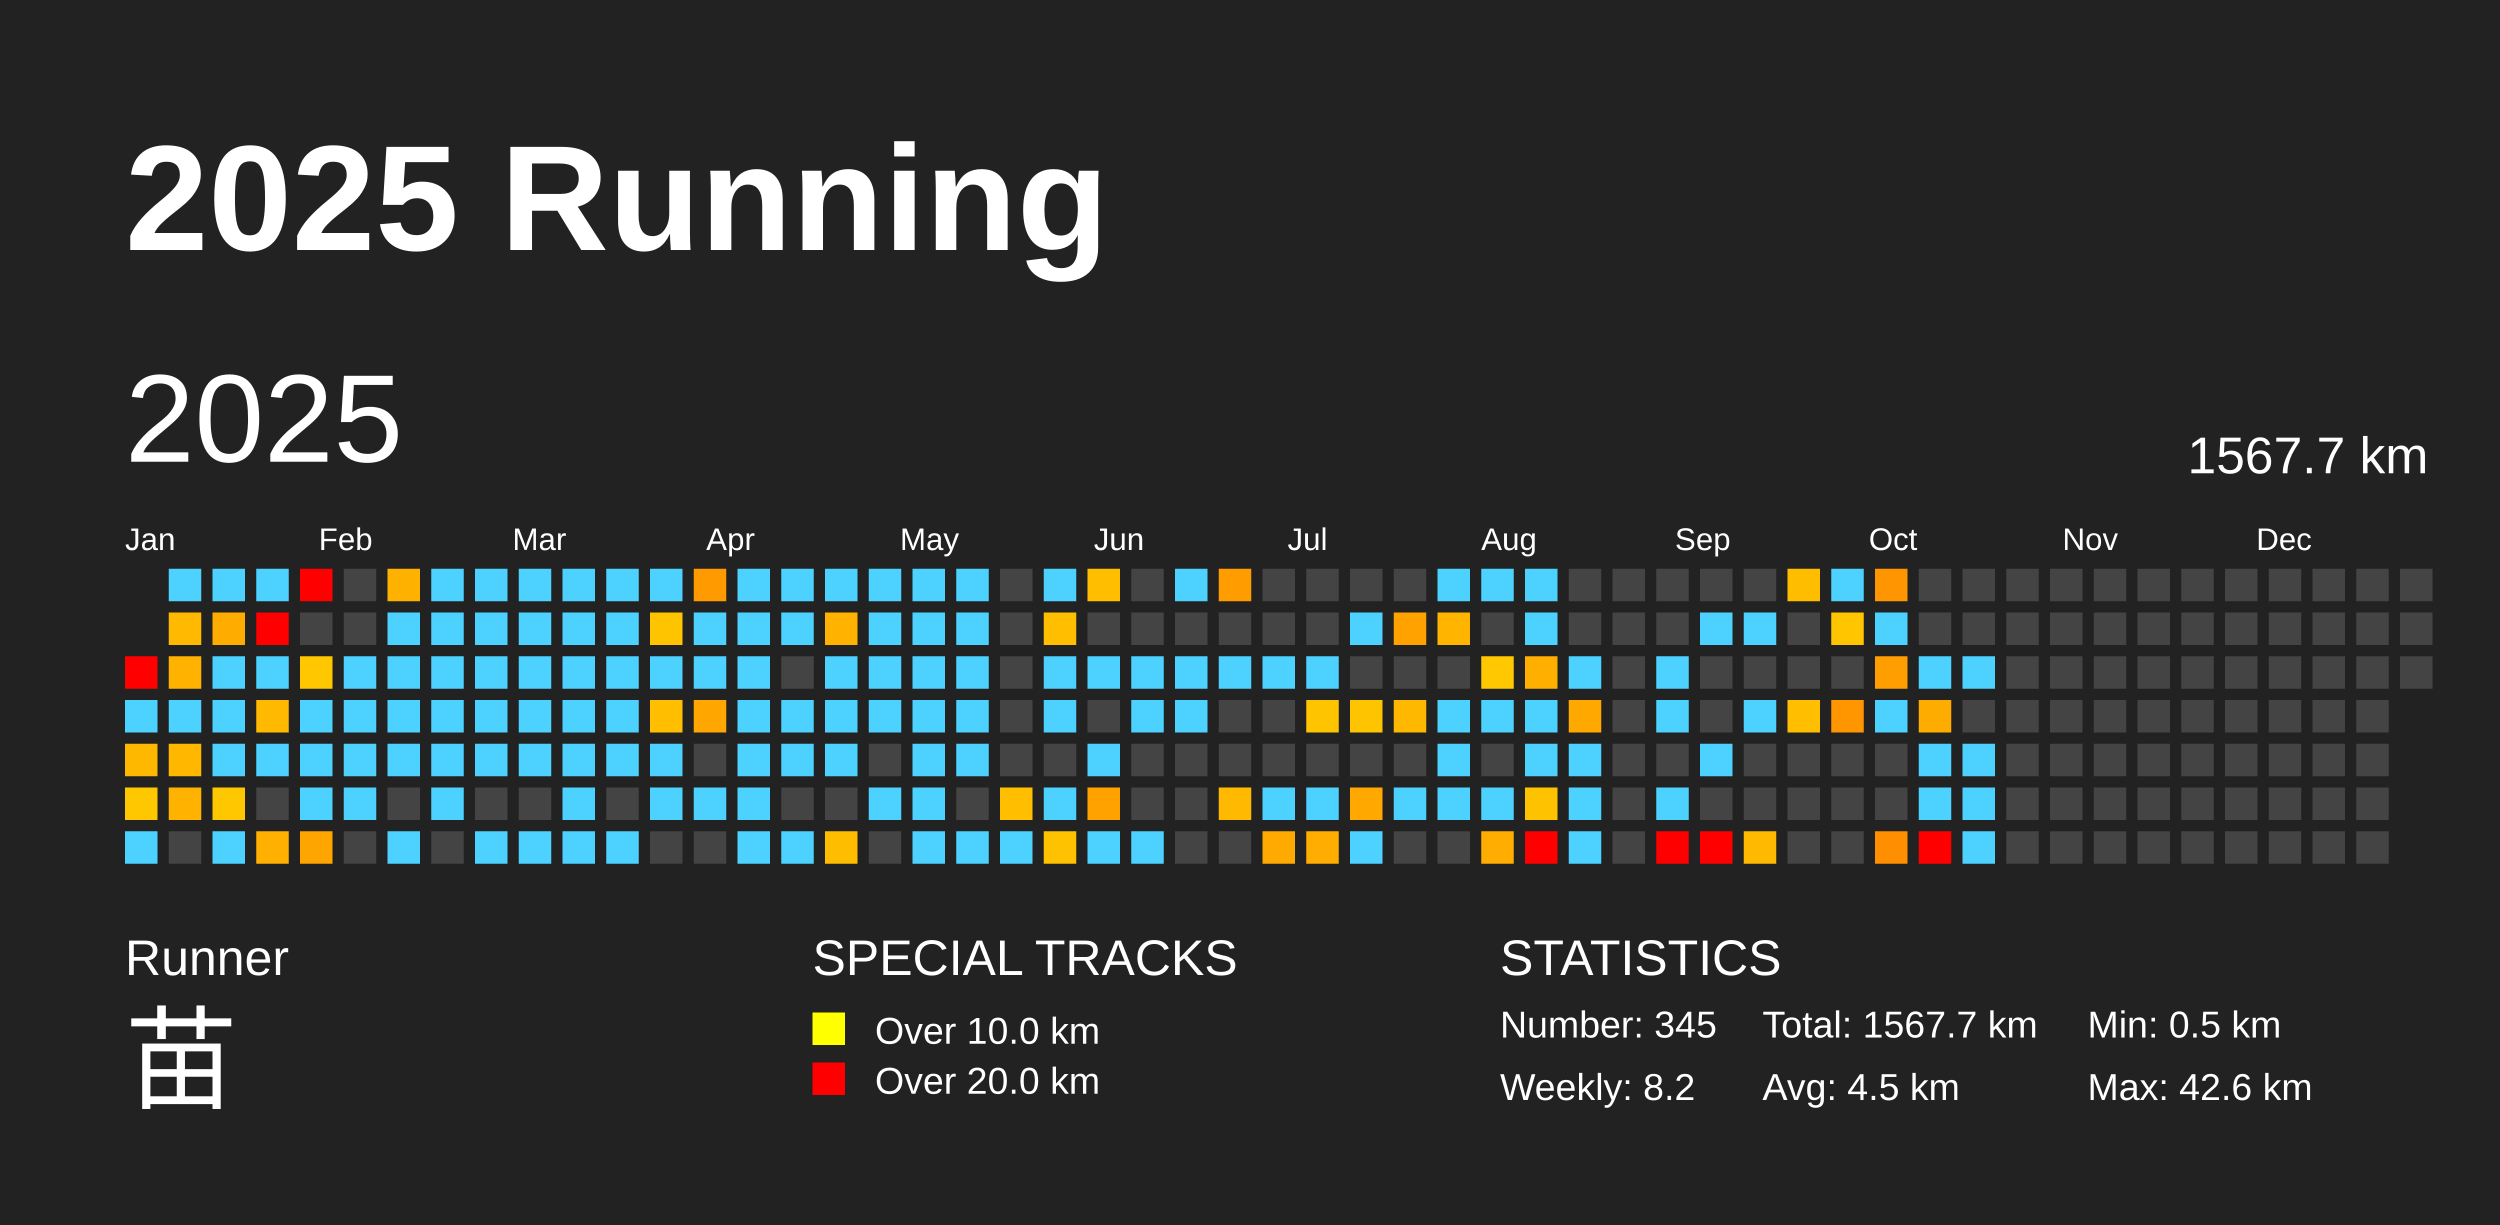
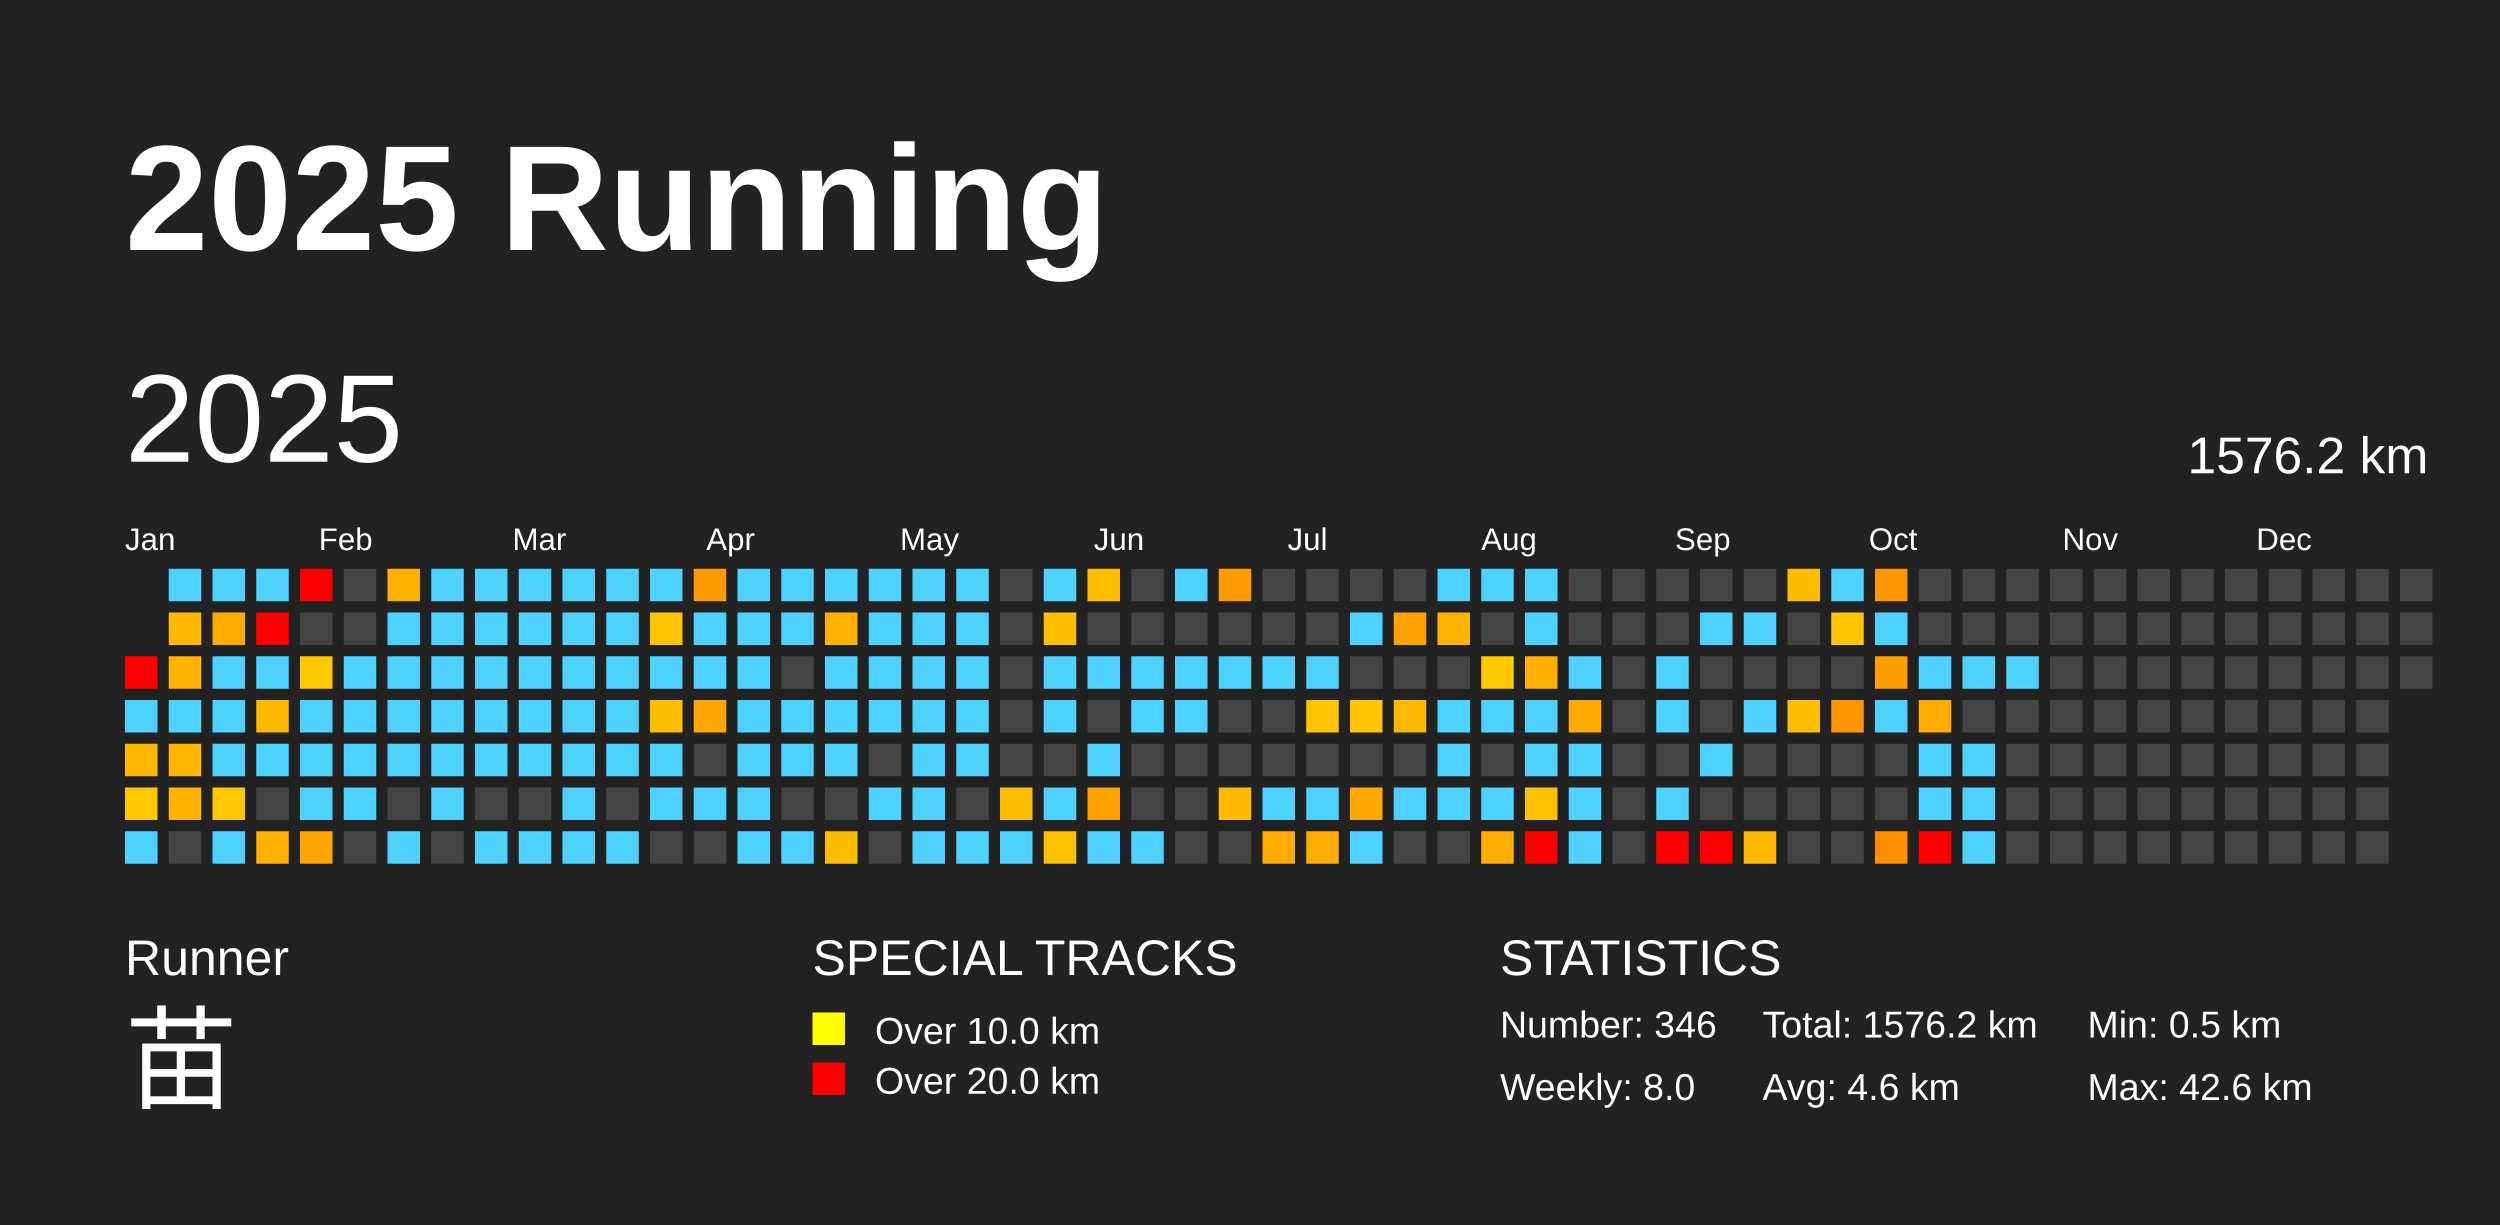
<svg xmlns="http://www.w3.org/2000/svg" baseProfile="full" height="98mm" version="1.1" viewBox="0,0,200,98" width="200mm">
  <defs />
  <rect fill="#222222" height="98" width="200" x="0" y="0" />
  <text fill="#FFFFFF" style="font-size:12px; font-family:Arial; font-weight:bold;" x="10" y="20">2025 Running</text>
  <text fill="#FFFFFF" style="font-size:4px; font-family:Arial" x="10" y="78">Runner</text>
  <text fill="#FFFFFF" style="font-size:9px; font-family:Arial" x="10" y="88">苗</text>
  <text fill="#FFFFFF" style="font-size:4px; font-family:Arial" x="65" y="78">SPECIAL TRACKS</text>
  <rect fill="yellow" height="2.6" width="2.6" x="65" y="81" />
  <text fill="#FFFFFF" style="font-size:3px; font-family:Arial" x="70" y="83.5">Over 10.0 km</text>
  <rect fill="red" height="2.6" width="2.6" x="65" y="85" />
  <text fill="#FFFFFF" style="font-size:3px; font-family:Arial" x="70" y="87.5">Over 20.0 km</text>
  <text fill="#FFFFFF" style="font-size:4px; font-family:Arial" x="120" y="78">STATISTICS</text>
-   <text fill="#FFFFFF" style="font-size:3px; font-family:Arial" x="120" y="83">Number: 345</text>
-   <text fill="#FFFFFF" style="font-size:3px; font-family:Arial" x="120" y="88">Weekly: 8.2</text>
-   <text fill="#FFFFFF" style="font-size:3px; font-family:Arial" x="141" y="83">Total: 1567.7 km</text>
-   <text fill="#FFFFFF" style="font-size:3px; font-family:Arial" x="141" y="88">Avg: 4.5 km</text>
+   <text fill="#FFFFFF" style="font-size:3px; font-family:Arial" x="120" y="83">Number: 346</text>
+   <text fill="#FFFFFF" style="font-size:3px; font-family:Arial" x="120" y="88">Weekly: 8.0</text>
+   <text fill="#FFFFFF" style="font-size:3px; font-family:Arial" x="141" y="83">Total: 1576.2 km</text>
+   <text fill="#FFFFFF" style="font-size:3px; font-family:Arial" x="141" y="88">Avg: 4.6 km</text>
  <text fill="#FFFFFF" style="font-size:3px; font-family:Arial" x="167" y="83">Min: 0.5 km</text>
  <text fill="#FFFFFF" style="font-size:3px; font-family:Arial" x="167" y="88">Max: 42.6 km</text>
  <text dominant-baseline="hanging" fill="#FFFFFF" style="font-size:10.0px; font-family:Arial;" x="10" y="30">2025</text>
-   <text dominant-baseline="hanging" fill="#FFFFFF" style="font-size:4.125px; font-family:Arial;" x="175" y="35">1567.7 km</text>
+   <text dominant-baseline="hanging" fill="#FFFFFF" style="font-size:4.125px; font-family:Arial;" x="175" y="35">1576.2 km</text>
  <text fill="#FFFFFF" style="font-size:2.5px; font-family:Arial" x="10.0" y="44">Jan</text>
  <text fill="#FFFFFF" style="font-size:2.5px; font-family:Arial" x="25.5" y="44">Feb</text>
  <text fill="#FFFFFF" style="font-size:2.5px; font-family:Arial" x="41.0" y="44">Mar</text>
  <text fill="#FFFFFF" style="font-size:2.5px; font-family:Arial" x="56.5" y="44">Apr</text>
  <text fill="#FFFFFF" style="font-size:2.5px; font-family:Arial" x="72.0" y="44">May</text>
  <text fill="#FFFFFF" style="font-size:2.5px; font-family:Arial" x="87.5" y="44">Jun</text>
  <text fill="#FFFFFF" style="font-size:2.5px; font-family:Arial" x="103.0" y="44">Jul</text>
  <text fill="#FFFFFF" style="font-size:2.5px; font-family:Arial" x="118.5" y="44">Aug</text>
  <text fill="#FFFFFF" style="font-size:2.5px; font-family:Arial" x="134.0" y="44">Sep</text>
  <text fill="#FFFFFF" style="font-size:2.5px; font-family:Arial" x="149.5" y="44">Oct</text>
  <text fill="#FFFFFF" style="font-size:2.5px; font-family:Arial" x="165.0" y="44">Nov</text>
  <text fill="#FFFFFF" style="font-size:2.5px; font-family:Arial" x="180.5" y="44">Dec</text>
  <rect fill="red" height="2.6" width="2.6" x="10.0" y="52.5" />
  <rect fill="#4dd2ff" height="2.6" width="2.6" x="10.0" y="56.0" />
  <rect fill="#ffb800" height="2.6" width="2.6" x="10.0" y="59.5" />
  <rect fill="#ffc700" height="2.6" width="2.6" x="10.0" y="63.0" />
  <rect fill="#4dd2ff" height="2.6" width="2.6" x="10.0" y="66.5" />
  <rect fill="#4dd2ff" height="2.6" width="2.6" x="13.5" y="45.5" />
  <rect fill="#ffb900" height="2.6" width="2.6" x="13.5" y="49.0" />
  <rect fill="#ffb300" height="2.6" width="2.6" x="13.5" y="52.5" />
  <rect fill="#4dd2ff" height="2.6" width="2.6" x="13.5" y="56.0" />
  <rect fill="#ffb700" height="2.6" width="2.6" x="13.5" y="59.5" />
  <rect fill="#ffb300" height="2.6" width="2.6" x="13.5" y="63.0" />
  <rect fill="#444444" height="2.6" width="2.6" x="13.5" y="66.5" />
  <rect fill="#4dd2ff" height="2.6" width="2.6" x="17.0" y="45.5" />
  <rect fill="#ffac00" height="2.6" width="2.6" x="17.0" y="49.0" />
  <rect fill="#4dd2ff" height="2.6" width="2.6" x="17.0" y="52.5" />
  <rect fill="#4dd2ff" height="2.6" width="2.6" x="17.0" y="56.0" />
  <rect fill="#4dd2ff" height="2.6" width="2.6" x="17.0" y="59.5" />
  <rect fill="#ffc700" height="2.6" width="2.6" x="17.0" y="63.0" />
  <rect fill="#4dd2ff" height="2.6" width="2.6" x="17.0" y="66.5" />
  <rect fill="#4dd2ff" height="2.6" width="2.6" x="20.5" y="45.5" />
  <rect fill="red" height="2.6" width="2.6" x="20.5" y="49.0" />
  <rect fill="#4dd2ff" height="2.6" width="2.6" x="20.5" y="52.5" />
  <rect fill="#ffb900" height="2.6" width="2.6" x="20.5" y="56.0" />
  <rect fill="#4dd2ff" height="2.6" width="2.6" x="20.5" y="59.5" />
  <rect fill="#444444" height="2.6" width="2.6" x="20.5" y="63.0" />
  <rect fill="#ffb000" height="2.6" width="2.6" x="20.5" y="66.5" />
  <rect fill="red" height="2.6" width="2.6" x="24.0" y="45.5" />
  <rect fill="#444444" height="2.6" width="2.6" x="24.0" y="49.0" />
  <rect fill="#ffc700" height="2.6" width="2.6" x="24.0" y="52.5" />
  <rect fill="#4dd2ff" height="2.6" width="2.6" x="24.0" y="56.0" />
  <rect fill="#4dd2ff" height="2.6" width="2.6" x="24.0" y="59.5" />
  <rect fill="#4dd2ff" height="2.6" width="2.6" x="24.0" y="63.0" />
  <rect fill="#ffa500" height="2.6" width="2.6" x="24.0" y="66.5" />
  <rect fill="#444444" height="2.6" width="2.6" x="27.5" y="45.5" />
  <rect fill="#444444" height="2.6" width="2.6" x="27.5" y="49.0" />
  <rect fill="#4dd2ff" height="2.6" width="2.6" x="27.5" y="52.5" />
  <rect fill="#4dd2ff" height="2.6" width="2.6" x="27.5" y="56.0" />
  <rect fill="#4dd2ff" height="2.6" width="2.6" x="27.5" y="59.5" />
  <rect fill="#4dd2ff" height="2.6" width="2.6" x="27.5" y="63.0" />
  <rect fill="#444444" height="2.6" width="2.6" x="27.5" y="66.5" />
  <rect fill="#ffb100" height="2.6" width="2.6" x="31.0" y="45.5" />
  <rect fill="#4dd2ff" height="2.6" width="2.6" x="31.0" y="49.0" />
  <rect fill="#4dd2ff" height="2.6" width="2.6" x="31.0" y="52.5" />
  <rect fill="#4dd2ff" height="2.6" width="2.6" x="31.0" y="56.0" />
  <rect fill="#4dd2ff" height="2.6" width="2.6" x="31.0" y="59.5" />
  <rect fill="#444444" height="2.6" width="2.6" x="31.0" y="63.0" />
  <rect fill="#4dd2ff" height="2.6" width="2.6" x="31.0" y="66.5" />
  <rect fill="#4dd2ff" height="2.6" width="2.6" x="34.5" y="45.5" />
  <rect fill="#4dd2ff" height="2.6" width="2.6" x="34.5" y="49.0" />
  <rect fill="#4dd2ff" height="2.6" width="2.6" x="34.5" y="52.5" />
  <rect fill="#4dd2ff" height="2.6" width="2.6" x="34.5" y="56.0" />
  <rect fill="#4dd2ff" height="2.6" width="2.6" x="34.5" y="59.5" />
  <rect fill="#4dd2ff" height="2.6" width="2.6" x="34.5" y="63.0" />
  <rect fill="#444444" height="2.6" width="2.6" x="34.5" y="66.5" />
  <rect fill="#4dd2ff" height="2.6" width="2.6" x="38.0" y="45.5" />
  <rect fill="#4dd2ff" height="2.6" width="2.6" x="38.0" y="49.0" />
  <rect fill="#4dd2ff" height="2.6" width="2.6" x="38.0" y="52.5" />
  <rect fill="#4dd2ff" height="2.6" width="2.6" x="38.0" y="56.0" />
  <rect fill="#4dd2ff" height="2.6" width="2.6" x="38.0" y="59.5" />
  <rect fill="#444444" height="2.6" width="2.6" x="38.0" y="63.0" />
  <rect fill="#4dd2ff" height="2.6" width="2.6" x="38.0" y="66.5" />
  <rect fill="#4dd2ff" height="2.6" width="2.6" x="41.5" y="45.5" />
  <rect fill="#4dd2ff" height="2.6" width="2.6" x="41.5" y="49.0" />
  <rect fill="#4dd2ff" height="2.6" width="2.6" x="41.5" y="52.5" />
  <rect fill="#4dd2ff" height="2.6" width="2.6" x="41.5" y="56.0" />
  <rect fill="#4dd2ff" height="2.6" width="2.6" x="41.5" y="59.5" />
  <rect fill="#444444" height="2.6" width="2.6" x="41.5" y="63.0" />
  <rect fill="#4dd2ff" height="2.6" width="2.6" x="41.5" y="66.5" />
  <rect fill="#4dd2ff" height="2.6" width="2.6" x="45.0" y="45.5" />
  <rect fill="#4dd2ff" height="2.6" width="2.6" x="45.0" y="49.0" />
  <rect fill="#4dd2ff" height="2.6" width="2.6" x="45.0" y="52.5" />
  <rect fill="#4dd2ff" height="2.6" width="2.6" x="45.0" y="56.0" />
  <rect fill="#4dd2ff" height="2.6" width="2.6" x="45.0" y="59.5" />
  <rect fill="#4dd2ff" height="2.6" width="2.6" x="45.0" y="63.0" />
  <rect fill="#4dd2ff" height="2.6" width="2.6" x="45.0" y="66.5" />
  <rect fill="#4dd2ff" height="2.6" width="2.6" x="48.5" y="45.5" />
  <rect fill="#4dd2ff" height="2.6" width="2.6" x="48.5" y="49.0" />
  <rect fill="#4dd2ff" height="2.6" width="2.6" x="48.5" y="52.5" />
  <rect fill="#4dd2ff" height="2.6" width="2.6" x="48.5" y="56.0" />
  <rect fill="#4dd2ff" height="2.6" width="2.6" x="48.5" y="59.5" />
  <rect fill="#444444" height="2.6" width="2.6" x="48.5" y="63.0" />
  <rect fill="#4dd2ff" height="2.6" width="2.6" x="48.5" y="66.5" />
  <rect fill="#4dd2ff" height="2.6" width="2.6" x="52.0" y="45.5" />
  <rect fill="#ffc400" height="2.6" width="2.6" x="52.0" y="49.0" />
  <rect fill="#4dd2ff" height="2.6" width="2.6" x="52.0" y="52.5" />
  <rect fill="#ffbf00" height="2.6" width="2.6" x="52.0" y="56.0" />
  <rect fill="#4dd2ff" height="2.6" width="2.6" x="52.0" y="59.5" />
  <rect fill="#4dd2ff" height="2.6" width="2.6" x="52.0" y="63.0" />
  <rect fill="#444444" height="2.6" width="2.6" x="52.0" y="66.5" />
  <rect fill="#ff9b00" height="2.6" width="2.6" x="55.5" y="45.5" />
  <rect fill="#4dd2ff" height="2.6" width="2.6" x="55.5" y="49.0" />
  <rect fill="#4dd2ff" height="2.6" width="2.6" x="55.5" y="52.5" />
  <rect fill="#ffa700" height="2.6" width="2.6" x="55.5" y="56.0" />
  <rect fill="#444444" height="2.6" width="2.6" x="55.5" y="59.5" />
  <rect fill="#4dd2ff" height="2.6" width="2.6" x="55.5" y="63.0" />
  <rect fill="#444444" height="2.6" width="2.6" x="55.5" y="66.5" />
  <rect fill="#4dd2ff" height="2.6" width="2.6" x="59.0" y="45.5" />
  <rect fill="#4dd2ff" height="2.6" width="2.6" x="59.0" y="49.0" />
  <rect fill="#4dd2ff" height="2.6" width="2.6" x="59.0" y="52.5" />
  <rect fill="#4dd2ff" height="2.6" width="2.6" x="59.0" y="56.0" />
  <rect fill="#4dd2ff" height="2.6" width="2.6" x="59.0" y="59.5" />
  <rect fill="#4dd2ff" height="2.6" width="2.6" x="59.0" y="63.0" />
  <rect fill="#4dd2ff" height="2.6" width="2.6" x="59.0" y="66.5" />
  <rect fill="#4dd2ff" height="2.6" width="2.6" x="62.5" y="45.5" />
  <rect fill="#4dd2ff" height="2.6" width="2.6" x="62.5" y="49.0" />
  <rect fill="#444444" height="2.6" width="2.6" x="62.5" y="52.5" />
  <rect fill="#4dd2ff" height="2.6" width="2.6" x="62.5" y="56.0" />
  <rect fill="#4dd2ff" height="2.6" width="2.6" x="62.5" y="59.5" />
  <rect fill="#444444" height="2.6" width="2.6" x="62.5" y="63.0" />
  <rect fill="#4dd2ff" height="2.6" width="2.6" x="62.5" y="66.5" />
  <rect fill="#4dd2ff" height="2.6" width="2.6" x="66.0" y="45.5" />
  <rect fill="#ffb300" height="2.6" width="2.6" x="66.0" y="49.0" />
  <rect fill="#4dd2ff" height="2.6" width="2.6" x="66.0" y="52.5" />
  <rect fill="#4dd2ff" height="2.6" width="2.6" x="66.0" y="56.0" />
  <rect fill="#4dd2ff" height="2.6" width="2.6" x="66.0" y="59.5" />
  <rect fill="#444444" height="2.6" width="2.6" x="66.0" y="63.0" />
  <rect fill="#ffbd00" height="2.6" width="2.6" x="66.0" y="66.5" />
  <rect fill="#4dd2ff" height="2.6" width="2.6" x="69.5" y="45.5" />
  <rect fill="#4dd2ff" height="2.6" width="2.6" x="69.5" y="49.0" />
  <rect fill="#4dd2ff" height="2.6" width="2.6" x="69.5" y="52.5" />
  <rect fill="#4dd2ff" height="2.6" width="2.6" x="69.5" y="56.0" />
  <rect fill="#444444" height="2.6" width="2.6" x="69.5" y="59.5" />
  <rect fill="#4dd2ff" height="2.6" width="2.6" x="69.5" y="63.0" />
  <rect fill="#444444" height="2.6" width="2.6" x="69.5" y="66.5" />
  <rect fill="#4dd2ff" height="2.6" width="2.6" x="73.0" y="45.5" />
  <rect fill="#4dd2ff" height="2.6" width="2.6" x="73.0" y="49.0" />
  <rect fill="#4dd2ff" height="2.6" width="2.6" x="73.0" y="52.5" />
  <rect fill="#4dd2ff" height="2.6" width="2.6" x="73.0" y="56.0" />
  <rect fill="#4dd2ff" height="2.6" width="2.6" x="73.0" y="59.5" />
  <rect fill="#4dd2ff" height="2.6" width="2.6" x="73.0" y="63.0" />
  <rect fill="#4dd2ff" height="2.6" width="2.6" x="73.0" y="66.5" />
  <rect fill="#4dd2ff" height="2.6" width="2.6" x="76.5" y="45.5" />
  <rect fill="#4dd2ff" height="2.6" width="2.6" x="76.5" y="49.0" />
  <rect fill="#4dd2ff" height="2.6" width="2.6" x="76.5" y="52.5" />
  <rect fill="#4dd2ff" height="2.6" width="2.6" x="76.5" y="56.0" />
  <rect fill="#4dd2ff" height="2.6" width="2.6" x="76.5" y="59.5" />
  <rect fill="#444444" height="2.6" width="2.6" x="76.5" y="63.0" />
  <rect fill="#4dd2ff" height="2.6" width="2.6" x="76.5" y="66.5" />
  <rect fill="#444444" height="2.6" width="2.6" x="80.0" y="45.5" />
  <rect fill="#444444" height="2.6" width="2.6" x="80.0" y="49.0" />
  <rect fill="#444444" height="2.6" width="2.6" x="80.0" y="52.5" />
  <rect fill="#444444" height="2.6" width="2.6" x="80.0" y="56.0" />
  <rect fill="#444444" height="2.6" width="2.6" x="80.0" y="59.5" />
  <rect fill="#ffbe00" height="2.6" width="2.6" x="80.0" y="63.0" />
  <rect fill="#4dd2ff" height="2.6" width="2.6" x="80.0" y="66.5" />
  <rect fill="#4dd2ff" height="2.6" width="2.6" x="83.5" y="45.5" />
  <rect fill="#ffbe00" height="2.6" width="2.6" x="83.5" y="49.0" />
  <rect fill="#4dd2ff" height="2.6" width="2.6" x="83.5" y="52.5" />
  <rect fill="#4dd2ff" height="2.6" width="2.6" x="83.5" y="56.0" />
  <rect fill="#444444" height="2.6" width="2.6" x="83.5" y="59.5" />
  <rect fill="#4dd2ff" height="2.6" width="2.6" x="83.5" y="63.0" />
  <rect fill="#ffc200" height="2.6" width="2.6" x="83.5" y="66.5" />
  <rect fill="#ffbf00" height="2.6" width="2.6" x="87.0" y="45.5" />
  <rect fill="#444444" height="2.6" width="2.6" x="87.0" y="49.0" />
  <rect fill="#4dd2ff" height="2.6" width="2.6" x="87.0" y="52.5" />
  <rect fill="#444444" height="2.6" width="2.6" x="87.0" y="56.0" />
  <rect fill="#4dd2ff" height="2.6" width="2.6" x="87.0" y="59.5" />
  <rect fill="#ffa200" height="2.6" width="2.6" x="87.0" y="63.0" />
  <rect fill="#4dd2ff" height="2.6" width="2.6" x="87.0" y="66.5" />
  <rect fill="#444444" height="2.6" width="2.6" x="90.5" y="45.5" />
  <rect fill="#444444" height="2.6" width="2.6" x="90.5" y="49.0" />
  <rect fill="#4dd2ff" height="2.6" width="2.6" x="90.5" y="52.5" />
  <rect fill="#4dd2ff" height="2.6" width="2.6" x="90.5" y="56.0" />
  <rect fill="#444444" height="2.6" width="2.6" x="90.5" y="59.5" />
  <rect fill="#444444" height="2.6" width="2.6" x="90.5" y="63.0" />
  <rect fill="#4dd2ff" height="2.6" width="2.6" x="90.5" y="66.5" />
  <rect fill="#4dd2ff" height="2.6" width="2.6" x="94.0" y="45.5" />
  <rect fill="#444444" height="2.6" width="2.6" x="94.0" y="49.0" />
  <rect fill="#4dd2ff" height="2.6" width="2.6" x="94.0" y="52.5" />
  <rect fill="#4dd2ff" height="2.6" width="2.6" x="94.0" y="56.0" />
  <rect fill="#444444" height="2.6" width="2.6" x="94.0" y="59.5" />
  <rect fill="#444444" height="2.6" width="2.6" x="94.0" y="63.0" />
  <rect fill="#444444" height="2.6" width="2.6" x="94.0" y="66.5" />
  <rect fill="#ff9c00" height="2.6" width="2.6" x="97.5" y="45.5" />
  <rect fill="#444444" height="2.6" width="2.6" x="97.5" y="49.0" />
  <rect fill="#4dd2ff" height="2.6" width="2.6" x="97.5" y="52.5" />
  <rect fill="#444444" height="2.6" width="2.6" x="97.5" y="56.0" />
  <rect fill="#444444" height="2.6" width="2.6" x="97.5" y="59.5" />
  <rect fill="#ffb900" height="2.6" width="2.6" x="97.5" y="63.0" />
  <rect fill="#444444" height="2.6" width="2.6" x="97.5" y="66.5" />
  <rect fill="#444444" height="2.6" width="2.6" x="101.0" y="45.5" />
  <rect fill="#444444" height="2.6" width="2.6" x="101.0" y="49.0" />
  <rect fill="#4dd2ff" height="2.6" width="2.6" x="101.0" y="52.5" />
  <rect fill="#444444" height="2.6" width="2.6" x="101.0" y="56.0" />
  <rect fill="#444444" height="2.6" width="2.6" x="101.0" y="59.5" />
  <rect fill="#4dd2ff" height="2.6" width="2.6" x="101.0" y="63.0" />
  <rect fill="#ffaa00" height="2.6" width="2.6" x="101.0" y="66.5" />
  <rect fill="#444444" height="2.6" width="2.6" x="104.5" y="45.5" />
  <rect fill="#444444" height="2.6" width="2.6" x="104.5" y="49.0" />
  <rect fill="#4dd2ff" height="2.6" width="2.6" x="104.5" y="52.5" />
  <rect fill="#ffc400" height="2.6" width="2.6" x="104.5" y="56.0" />
  <rect fill="#444444" height="2.6" width="2.6" x="104.5" y="59.5" />
  <rect fill="#4dd2ff" height="2.6" width="2.6" x="104.5" y="63.0" />
  <rect fill="#ffad00" height="2.6" width="2.6" x="104.5" y="66.5" />
  <rect fill="#444444" height="2.6" width="2.6" x="108.0" y="45.5" />
  <rect fill="#4dd2ff" height="2.6" width="2.6" x="108.0" y="49.0" />
  <rect fill="#444444" height="2.6" width="2.6" x="108.0" y="52.5" />
  <rect fill="#ffc400" height="2.6" width="2.6" x="108.0" y="56.0" />
  <rect fill="#444444" height="2.6" width="2.6" x="108.0" y="59.5" />
  <rect fill="#ffa800" height="2.6" width="2.6" x="108.0" y="63.0" />
  <rect fill="#4dd2ff" height="2.6" width="2.6" x="108.0" y="66.5" />
  <rect fill="#444444" height="2.6" width="2.6" x="111.5" y="45.5" />
  <rect fill="#ffa200" height="2.6" width="2.6" x="111.5" y="49.0" />
  <rect fill="#444444" height="2.6" width="2.6" x="111.5" y="52.5" />
  <rect fill="#ffb800" height="2.6" width="2.6" x="111.5" y="56.0" />
  <rect fill="#444444" height="2.6" width="2.6" x="111.5" y="59.5" />
  <rect fill="#4dd2ff" height="2.6" width="2.6" x="111.5" y="63.0" />
  <rect fill="#444444" height="2.6" width="2.6" x="111.5" y="66.5" />
  <rect fill="#4dd2ff" height="2.6" width="2.6" x="115.0" y="45.5" />
  <rect fill="#ffb500" height="2.6" width="2.6" x="115.0" y="49.0" />
  <rect fill="#444444" height="2.6" width="2.6" x="115.0" y="52.5" />
  <rect fill="#4dd2ff" height="2.6" width="2.6" x="115.0" y="56.0" />
  <rect fill="#4dd2ff" height="2.6" width="2.6" x="115.0" y="59.5" />
  <rect fill="#4dd2ff" height="2.6" width="2.6" x="115.0" y="63.0" />
  <rect fill="#444444" height="2.6" width="2.6" x="115.0" y="66.5" />
  <rect fill="#4dd2ff" height="2.6" width="2.6" x="118.5" y="45.5" />
  <rect fill="#444444" height="2.6" width="2.6" x="118.5" y="49.0" />
  <rect fill="#ffc800" height="2.6" width="2.6" x="118.5" y="52.5" />
  <rect fill="#4dd2ff" height="2.6" width="2.6" x="118.5" y="56.0" />
  <rect fill="#444444" height="2.6" width="2.6" x="118.5" y="59.5" />
  <rect fill="#4dd2ff" height="2.6" width="2.6" x="118.5" y="63.0" />
  <rect fill="#ffad00" height="2.6" width="2.6" x="118.5" y="66.5" />
  <rect fill="#4dd2ff" height="2.6" width="2.6" x="122.0" y="45.5" />
  <rect fill="#4dd2ff" height="2.6" width="2.6" x="122.0" y="49.0" />
  <rect fill="#ffaf00" height="2.6" width="2.6" x="122.0" y="52.5" />
  <rect fill="#4dd2ff" height="2.6" width="2.6" x="122.0" y="56.0" />
  <rect fill="#4dd2ff" height="2.6" width="2.6" x="122.0" y="59.5" />
  <rect fill="#ffc200" height="2.6" width="2.6" x="122.0" y="63.0" />
  <rect fill="red" height="2.6" width="2.6" x="122.0" y="66.5" />
  <rect fill="#444444" height="2.6" width="2.6" x="125.5" y="45.5" />
  <rect fill="#444444" height="2.6" width="2.6" x="125.5" y="49.0" />
  <rect fill="#4dd2ff" height="2.6" width="2.6" x="125.5" y="52.5" />
  <rect fill="#ffa900" height="2.6" width="2.6" x="125.5" y="56.0" />
  <rect fill="#4dd2ff" height="2.6" width="2.6" x="125.5" y="59.5" />
  <rect fill="#4dd2ff" height="2.6" width="2.6" x="125.5" y="63.0" />
  <rect fill="#4dd2ff" height="2.6" width="2.6" x="125.5" y="66.5" />
  <rect fill="#444444" height="2.6" width="2.6" x="129.0" y="45.5" />
  <rect fill="#444444" height="2.6" width="2.6" x="129.0" y="49.0" />
  <rect fill="#444444" height="2.6" width="2.6" x="129.0" y="52.5" />
  <rect fill="#444444" height="2.6" width="2.6" x="129.0" y="56.0" />
  <rect fill="#444444" height="2.6" width="2.6" x="129.0" y="59.5" />
  <rect fill="#444444" height="2.6" width="2.6" x="129.0" y="63.0" />
  <rect fill="#444444" height="2.6" width="2.6" x="129.0" y="66.5" />
  <rect fill="#444444" height="2.6" width="2.6" x="132.5" y="45.5" />
  <rect fill="#444444" height="2.6" width="2.6" x="132.5" y="49.0" />
  <rect fill="#4dd2ff" height="2.6" width="2.6" x="132.5" y="52.5" />
  <rect fill="#4dd2ff" height="2.6" width="2.6" x="132.5" y="56.0" />
  <rect fill="#444444" height="2.6" width="2.6" x="132.5" y="59.5" />
  <rect fill="#4dd2ff" height="2.6" width="2.6" x="132.5" y="63.0" />
  <rect fill="red" height="2.6" width="2.6" x="132.5" y="66.5" />
  <rect fill="#444444" height="2.6" width="2.6" x="136.0" y="45.5" />
  <rect fill="#4dd2ff" height="2.6" width="2.6" x="136.0" y="49.0" />
  <rect fill="#444444" height="2.6" width="2.6" x="136.0" y="52.5" />
  <rect fill="#444444" height="2.6" width="2.6" x="136.0" y="56.0" />
  <rect fill="#4dd2ff" height="2.6" width="2.6" x="136.0" y="59.5" />
  <rect fill="#444444" height="2.6" width="2.6" x="136.0" y="63.0" />
  <rect fill="red" height="2.6" width="2.6" x="136.0" y="66.5" />
  <rect fill="#444444" height="2.6" width="2.6" x="139.5" y="45.5" />
  <rect fill="#4dd2ff" height="2.6" width="2.6" x="139.5" y="49.0" />
  <rect fill="#444444" height="2.6" width="2.6" x="139.5" y="52.5" />
  <rect fill="#4dd2ff" height="2.6" width="2.6" x="139.5" y="56.0" />
  <rect fill="#444444" height="2.6" width="2.6" x="139.5" y="59.5" />
  <rect fill="#444444" height="2.6" width="2.6" x="139.5" y="63.0" />
  <rect fill="#ffb900" height="2.6" width="2.6" x="139.5" y="66.5" />
  <rect fill="#ffbd00" height="2.6" width="2.6" x="143.0" y="45.5" />
  <rect fill="#444444" height="2.6" width="2.6" x="143.0" y="49.0" />
  <rect fill="#444444" height="2.6" width="2.6" x="143.0" y="52.5" />
  <rect fill="#ffbf00" height="2.6" width="2.6" x="143.0" y="56.0" />
  <rect fill="#444444" height="2.6" width="2.6" x="143.0" y="59.5" />
  <rect fill="#444444" height="2.6" width="2.6" x="143.0" y="63.0" />
  <rect fill="#444444" height="2.6" width="2.6" x="143.0" y="66.5" />
  <rect fill="#4dd2ff" height="2.6" width="2.6" x="146.5" y="45.5" />
  <rect fill="#ffc600" height="2.6" width="2.6" x="146.5" y="49.0" />
  <rect fill="#444444" height="2.6" width="2.6" x="146.5" y="52.5" />
  <rect fill="#ff9600" height="2.6" width="2.6" x="146.5" y="56.0" />
  <rect fill="#444444" height="2.6" width="2.6" x="146.5" y="59.5" />
  <rect fill="#444444" height="2.6" width="2.6" x="146.5" y="63.0" />
  <rect fill="#444444" height="2.6" width="2.6" x="146.5" y="66.5" />
  <rect fill="#ff9500" height="2.6" width="2.6" x="150.0" y="45.5" />
  <rect fill="#4dd2ff" height="2.6" width="2.6" x="150.0" y="49.0" />
  <rect fill="#ff9e00" height="2.6" width="2.6" x="150.0" y="52.5" />
  <rect fill="#4dd2ff" height="2.6" width="2.6" x="150.0" y="56.0" />
  <rect fill="#444444" height="2.6" width="2.6" x="150.0" y="59.5" />
  <rect fill="#444444" height="2.6" width="2.6" x="150.0" y="63.0" />
  <rect fill="#ff8e00" height="2.6" width="2.6" x="150.0" y="66.5" />
  <rect fill="#444444" height="2.6" width="2.6" x="153.5" y="45.5" />
  <rect fill="#444444" height="2.6" width="2.6" x="153.5" y="49.0" />
  <rect fill="#4dd2ff" height="2.6" width="2.6" x="153.5" y="52.5" />
  <rect fill="#ffac00" height="2.6" width="2.6" x="153.5" y="56.0" />
  <rect fill="#4dd2ff" height="2.6" width="2.6" x="153.5" y="59.5" />
  <rect fill="#4dd2ff" height="2.6" width="2.6" x="153.5" y="63.0" />
  <rect fill="red" height="2.6" width="2.6" x="153.5" y="66.5" />
  <rect fill="#444444" height="2.6" width="2.6" x="157.0" y="45.5" />
  <rect fill="#444444" height="2.6" width="2.6" x="157.0" y="49.0" />
  <rect fill="#4dd2ff" height="2.6" width="2.6" x="157.0" y="52.5" />
  <rect fill="#444444" height="2.6" width="2.6" x="157.0" y="56.0" />
  <rect fill="#4dd2ff" height="2.6" width="2.6" x="157.0" y="59.5" />
  <rect fill="#4dd2ff" height="2.6" width="2.6" x="157.0" y="63.0" />
  <rect fill="#4dd2ff" height="2.6" width="2.6" x="157.0" y="66.5" />
  <rect fill="#444444" height="2.6" width="2.6" x="160.5" y="45.5" />
  <rect fill="#444444" height="2.6" width="2.6" x="160.5" y="49.0" />
-   <rect fill="#444444" height="2.6" width="2.6" x="160.5" y="52.5" />
+   <rect fill="#4dd2ff" height="2.6" width="2.6" x="160.5" y="52.5" />
  <rect fill="#444444" height="2.6" width="2.6" x="160.5" y="56.0" />
  <rect fill="#444444" height="2.6" width="2.6" x="160.5" y="59.5" />
  <rect fill="#444444" height="2.6" width="2.6" x="160.5" y="63.0" />
  <rect fill="#444444" height="2.6" width="2.6" x="160.5" y="66.5" />
  <rect fill="#444444" height="2.6" width="2.6" x="164.0" y="45.5" />
  <rect fill="#444444" height="2.6" width="2.6" x="164.0" y="49.0" />
  <rect fill="#444444" height="2.6" width="2.6" x="164.0" y="52.5" />
  <rect fill="#444444" height="2.6" width="2.6" x="164.0" y="56.0" />
  <rect fill="#444444" height="2.6" width="2.6" x="164.0" y="59.5" />
  <rect fill="#444444" height="2.6" width="2.6" x="164.0" y="63.0" />
  <rect fill="#444444" height="2.6" width="2.6" x="164.0" y="66.5" />
  <rect fill="#444444" height="2.6" width="2.6" x="167.5" y="45.5" />
  <rect fill="#444444" height="2.6" width="2.6" x="167.5" y="49.0" />
  <rect fill="#444444" height="2.6" width="2.6" x="167.5" y="52.5" />
  <rect fill="#444444" height="2.6" width="2.6" x="167.5" y="56.0" />
  <rect fill="#444444" height="2.6" width="2.6" x="167.5" y="59.5" />
  <rect fill="#444444" height="2.6" width="2.6" x="167.5" y="63.0" />
  <rect fill="#444444" height="2.6" width="2.6" x="167.5" y="66.5" />
  <rect fill="#444444" height="2.6" width="2.6" x="171.0" y="45.5" />
  <rect fill="#444444" height="2.6" width="2.6" x="171.0" y="49.0" />
  <rect fill="#444444" height="2.6" width="2.6" x="171.0" y="52.5" />
  <rect fill="#444444" height="2.6" width="2.6" x="171.0" y="56.0" />
  <rect fill="#444444" height="2.6" width="2.6" x="171.0" y="59.5" />
  <rect fill="#444444" height="2.6" width="2.6" x="171.0" y="63.0" />
  <rect fill="#444444" height="2.6" width="2.6" x="171.0" y="66.5" />
  <rect fill="#444444" height="2.6" width="2.6" x="174.5" y="45.5" />
  <rect fill="#444444" height="2.6" width="2.6" x="174.5" y="49.0" />
  <rect fill="#444444" height="2.6" width="2.6" x="174.5" y="52.5" />
  <rect fill="#444444" height="2.6" width="2.6" x="174.5" y="56.0" />
  <rect fill="#444444" height="2.6" width="2.6" x="174.5" y="59.5" />
  <rect fill="#444444" height="2.6" width="2.6" x="174.5" y="63.0" />
  <rect fill="#444444" height="2.6" width="2.6" x="174.5" y="66.5" />
  <rect fill="#444444" height="2.6" width="2.6" x="178.0" y="45.5" />
  <rect fill="#444444" height="2.6" width="2.6" x="178.0" y="49.0" />
  <rect fill="#444444" height="2.6" width="2.6" x="178.0" y="52.5" />
  <rect fill="#444444" height="2.6" width="2.6" x="178.0" y="56.0" />
  <rect fill="#444444" height="2.6" width="2.6" x="178.0" y="59.5" />
  <rect fill="#444444" height="2.6" width="2.6" x="178.0" y="63.0" />
  <rect fill="#444444" height="2.6" width="2.6" x="178.0" y="66.5" />
  <rect fill="#444444" height="2.6" width="2.6" x="181.5" y="45.5" />
  <rect fill="#444444" height="2.6" width="2.6" x="181.5" y="49.0" />
  <rect fill="#444444" height="2.6" width="2.6" x="181.5" y="52.5" />
  <rect fill="#444444" height="2.6" width="2.6" x="181.5" y="56.0" />
  <rect fill="#444444" height="2.6" width="2.6" x="181.5" y="59.5" />
  <rect fill="#444444" height="2.6" width="2.6" x="181.5" y="63.0" />
  <rect fill="#444444" height="2.6" width="2.6" x="181.5" y="66.5" />
  <rect fill="#444444" height="2.6" width="2.6" x="185.0" y="45.5" />
  <rect fill="#444444" height="2.6" width="2.6" x="185.0" y="49.0" />
  <rect fill="#444444" height="2.6" width="2.6" x="185.0" y="52.5" />
  <rect fill="#444444" height="2.6" width="2.6" x="185.0" y="56.0" />
  <rect fill="#444444" height="2.6" width="2.6" x="185.0" y="59.5" />
  <rect fill="#444444" height="2.6" width="2.6" x="185.0" y="63.0" />
  <rect fill="#444444" height="2.6" width="2.6" x="185.0" y="66.5" />
  <rect fill="#444444" height="2.6" width="2.6" x="188.5" y="45.5" />
  <rect fill="#444444" height="2.6" width="2.6" x="188.5" y="49.0" />
  <rect fill="#444444" height="2.6" width="2.6" x="188.5" y="52.5" />
  <rect fill="#444444" height="2.6" width="2.6" x="188.5" y="56.0" />
  <rect fill="#444444" height="2.6" width="2.6" x="188.5" y="59.5" />
  <rect fill="#444444" height="2.6" width="2.6" x="188.5" y="63.0" />
  <rect fill="#444444" height="2.6" width="2.6" x="188.5" y="66.5" />
  <rect fill="#444444" height="2.6" width="2.6" x="192.0" y="45.5" />
  <rect fill="#444444" height="2.6" width="2.6" x="192.0" y="49.0" />
  <rect fill="#444444" height="2.6" width="2.6" x="192.0" y="52.5" />
</svg>
